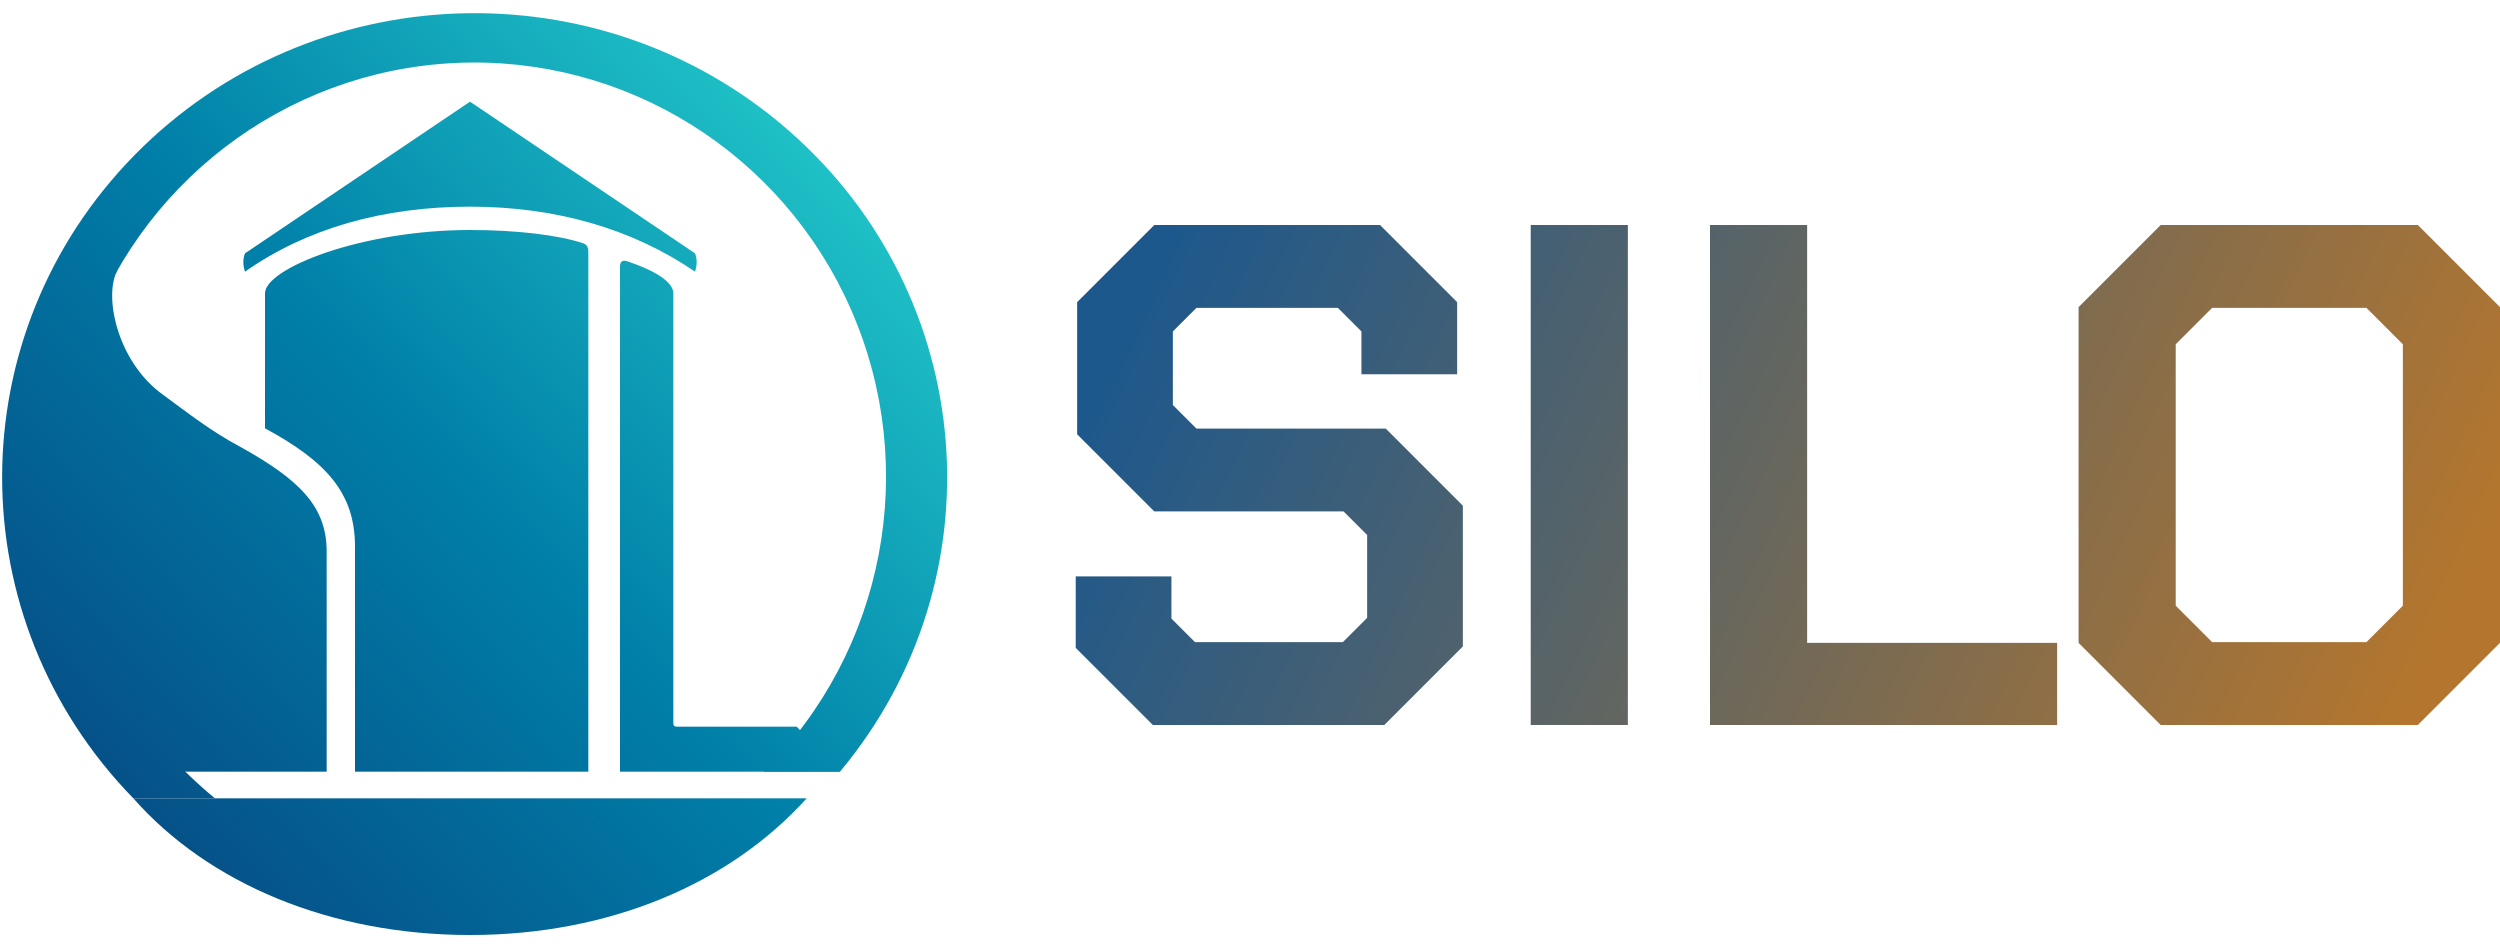
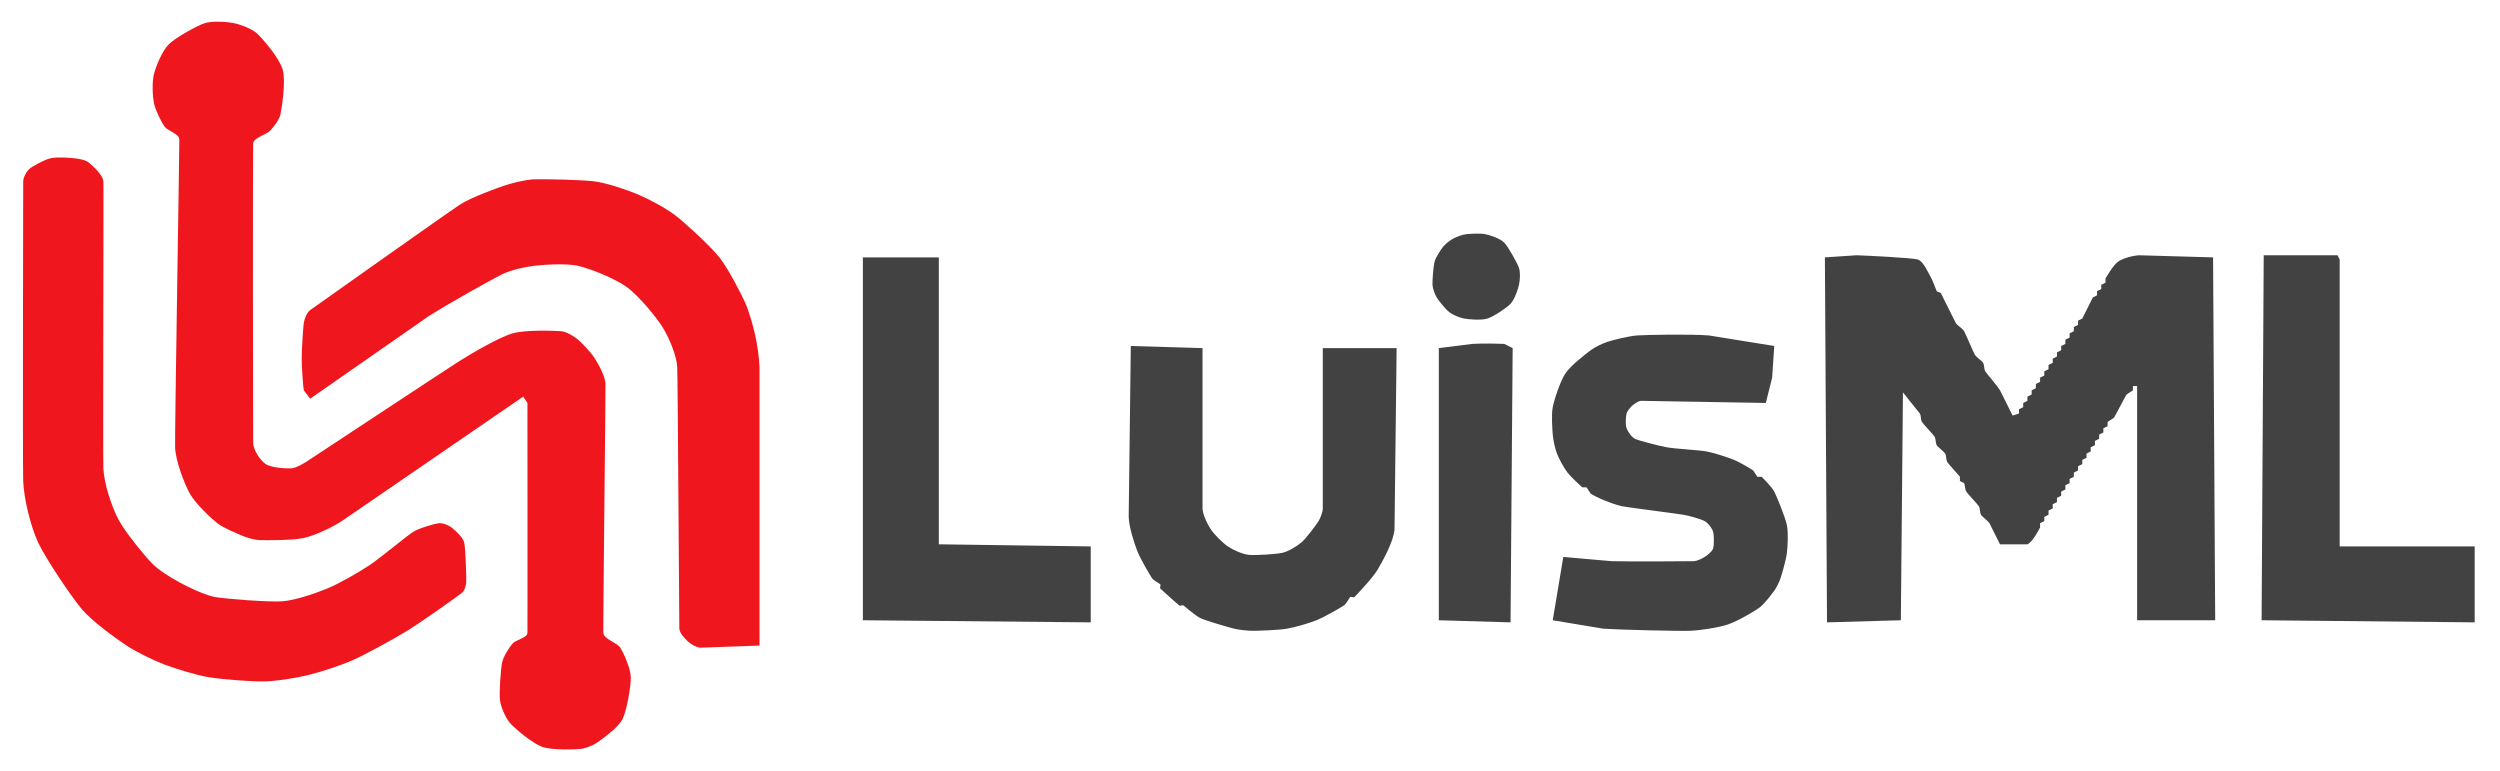
- <svg xmlns="http://www.w3.org/2000/svg" width="1500" height="570" viewBox="0 0 1500 570" preserveAspectRatio="xMidYMid meet" role="img" aria-labelledby="silo-logo-title silo-logo-desc" shape-rendering="geometricPrecision">
-   <defs>
-     <linearGradient id="silo-logo-mark-color" x1="276" y1="720" x2="742" y2="286" gradientUnits="userSpaceOnUse">
-       <stop offset="0" stop-color="#064A83" />
-       <stop offset="0.5" stop-color="#007FA8" />
-       <stop offset="1" stop-color="#22C7C9" />
-     </linearGradient>
-     <linearGradient id="silo-logo-word-color" x1="44.0" y1="-94.4" x2="1950.0" y2="794.4" gradientUnits="userSpaceOnUse">
-       <stop class="silo-logo-wm-a" offset="0.06" stop-color="#1d588c" />
-       <stop class="silo-logo-wm-b" offset="0.94" stop-color="#b4762e" />
-     </linearGradient>
-     <style>
-       /* Light theme values of --pg-strong / --copper; dark theme swaps in its own pair. */
-       @media (prefers-color-scheme: dark) {
-         .silo-logo-wm-a { stop-color: #7fb8e8; }
-         .silo-logo-wm-b { stop-color: #e0a35c; }
-       }
-     </style>
-   </defs>
-   <g id="silo-logo-mark" transform="translate(-230 -213)" fill="url(#silo-logo-mark-color)">
-     <path d="       M 734 676       A 283.5 278.5 0 1 0 310 692       L 359 692       A 247 248.5 0 1 1 688 676       Z" />
-     <path d="       M 300.57 375       C 292 390 300 430 328 450       C 343 461 357 472 374 481       C 410 501 426 517 426 544       L 426 676       L 336 676       C 308 647 286 608 274 565       C 262 522 263 479 272 439       C 278 413 286 389 300.57 375       Z" />
-     <path d="       M 602 373       Q 602 368 607 370       C 619 374 634 381 634 389       L 634 647       Q 634 649 636 649       L 708 649       L 734 676       L 602 676       Z" />
-     <path d="       M 310 692       L 714 692       C 668 743 596 774 512 774       C 428 774 355 743 310 692       Z" />
-     <path d="       M 389 389       C 389 374 447 351 512 351       C 540 351 565 354 580 359       Q 583 360 583 364       L 583 676       L 443 676       L 443 541       C 443 509 426 490 389 470       Z" />
-     <path d="       M 512 274       L 647 365       Q 649 370 647 376       C 609 350 563 337 512 337       C 460 337 414 350 377 376       Q 375 370 377 365       Z" />
-   </g>
-   <g id="silo-logo-word" transform="translate(645.429 135) scale(0.428571)" fill="url(#silo-logo-word-color)" fill-rule="nonzero">
-     <path id="silo-logo-s" d="M0 592V492H134V551L167 584H374L408 550V434L375 401H110L2 293V108L110 0H426L534 108V209H400V149L367 116H169L136 149V252L169 285H434L542 393V590L432 700H108Z" />
-     <path id="silo-logo-i" d="M637 0H773V700H637Z" />
-     <path id="silo-logo-l" d="M888 0H1024V585H1374V700H888Z" />
-     <path id="silo-logo-o" d="M1404 585V115L1519 0H1879L1994 115V585L1879 700H1519ZM1807 584 1858 533V167L1807 116H1591L1540 167V533L1591 584Z" />
-   </g>
+ <svg xmlns="http://www.w3.org/2000/svg" viewBox="300 115 1185 365" role="img" aria-label="LuisML">
+   <path fill="#EF171D" fill-rule="evenodd" d="M380.0,136.0 C383.1,132.9 393.3,127.2 397.0,126.0 C400.7,124.8 407.7,125.3 411.0,126.0 C414.3,126.7 419.6,128.7 422.0,131.0 C424.4,133.3 432.4,142.4 434.0,148.0 C435.6,153.6 433.5,166.4 433.0,169.0 C432.5,171.6 429.8,175.1 428.0,177.0 C426.2,178.9 420.2,180.2 420.0,183.0 C419.8,185.8 419.9,321.7 420.0,325.0 C420.1,328.3 423.3,333.2 426.0,335.0 C428.7,336.8 435.9,337.1 438.0,337.0 C440.1,336.9 443.2,335.1 445.0,334.0 C446.8,332.9 511.3,290.2 518.0,286.0 C524.7,281.8 536.8,274.8 543.0,273.0 C549.2,271.2 563.5,271.8 566.0,272.0 C568.5,272.2 572.1,274.4 574.0,276.0 C575.9,277.6 580.2,282.1 582.0,285.0 C583.8,287.9 586.9,293.4 587.0,297.0 C587.1,300.6 585.8,412.0 586.0,415.0 C586.2,418.0 592.4,419.5 594.0,422.0 C595.6,424.5 598.9,431.8 599.0,436.0 C599.1,440.2 597.1,451.9 595.0,456.0 C592.9,460.1 585.0,465.6 583.0,467.0 C581.0,468.4 577.4,469.8 575.0,470.0 C572.6,470.2 561.7,470.7 557.0,469.0 C552.3,467.3 544.3,460.5 542.0,458.0 C539.7,455.5 537.5,450.4 537.0,447.0 C536.5,443.6 537.4,431.8 538.0,429.0 C538.6,426.2 541.4,421.8 543.0,420.0 C544.6,418.2 549.9,417.4 550.0,415.0 C550.1,412.6 550.0,307.0 550.0,306.0 L548.0,303.0 L462.0,362.0 C457.4,365.0 449.4,368.8 444.0,370.0 C438.6,371.2 425.3,371.1 423.0,371.0 C420.7,370.9 417.1,369.9 415.0,369.0 C412.9,368.1 405.9,365.3 403.0,363.0 C400.1,360.7 392.6,353.7 390.0,349.0 C387.4,344.3 383.2,333.5 383.0,327.0 C382.8,320.5 385.1,183.6 385.0,181.0 C384.9,178.4 379.5,177.1 378.0,175.0 C376.5,172.9 373.7,167.3 373.0,164.0 C372.3,160.7 372.0,153.8 373.0,150.0 C374.0,146.2 376.9,139.1 380.0,136.0 Z M314.0,195.0 C315.4,193.8 321.0,190.7 324.0,190.0 C327.0,189.3 333.0,189.8 335.0,190.0 C337.0,190.2 340.4,190.7 342.0,192.0 C343.6,193.3 348.8,197.8 349.0,201.0 C349.2,204.2 348.7,330.0 349.0,337.0 C349.3,344.0 352.8,354.8 356.0,361.0 C359.2,367.2 368.9,378.8 372.0,382.0 C375.1,385.2 381.1,388.9 385.0,391.0 C388.9,393.1 396.9,397.1 402.0,398.0 C407.1,398.9 427.9,400.5 434.0,400.0 C440.1,399.5 449.4,396.3 455.0,394.0 C460.6,391.7 469.7,386.5 475.0,383.0 C480.3,379.5 493.0,368.8 496.0,367.0 C499.0,365.2 506.2,363.2 508.0,363.0 C509.8,362.8 512.6,363.9 514.0,365.0 C515.4,366.1 519.3,369.5 520.0,372.0 C520.7,374.5 521.1,389.5 521.0,391.0 C520.9,392.5 520.2,395.0 519.0,396.0 C517.8,397.0 500.0,409.7 493.0,414.0 C486.0,418.3 472.7,425.5 467.0,428.0 C461.3,430.5 451.8,433.6 446.0,435.0 C440.2,436.4 430.9,437.9 425.0,438.0 C419.1,438.1 405.0,437.0 399.0,436.0 C393.0,435.0 383.3,432.0 378.0,430.0 C372.7,428.0 364.7,424.1 360.0,421.0 C355.3,417.9 343.9,409.7 339.0,404.0 C334.1,398.3 321.5,379.6 318.0,372.0 C314.5,364.4 311.3,351.3 311.0,343.0 C310.7,334.7 311.0,202.9 311.0,201.0 C311.0,199.1 312.6,196.2 314.0,195.0 Z M447.0,262.0 C448.5,260.9 512.6,215.5 518.0,212.0 C523.4,208.5 535.2,204.3 539.0,203.0 C542.8,201.7 549.0,200.2 553.0,200.0 C557.0,199.8 576.2,200.2 582.0,201.0 C587.8,201.8 596.7,204.8 602.0,207.0 C607.3,209.2 615.4,213.5 620.0,217.0 C624.6,220.5 636.8,231.7 641.0,237.0 C645.2,242.3 651.0,253.7 653.0,258.0 C655.0,262.3 657.1,269.9 658.0,274.0 C658.9,278.1 659.9,284.8 660.0,289.0 L660.0,421.0 L632.0,422.0 C630.1,421.9 627.4,420.3 626.0,419.0 C624.6,417.7 622.1,415.0 622.0,413.0 C621.9,411.0 621.3,294.7 621.0,289.0 C620.7,283.3 617.0,274.8 614.0,270.0 C611.0,265.2 602.7,255.1 597.0,251.0 C591.3,246.9 579.7,242.3 574.0,241.0 C568.3,239.7 557.3,240.5 553.0,241.0 C548.7,241.5 541.9,243.1 538.0,245.0 C534.1,246.9 512.5,258.9 503.0,265.0 L447.0,304.0 L444.0,300.0 C443.7,298.6 443.0,289.2 443.0,285.0 C443.0,280.8 443.7,269.9 444.0,268.0 C444.3,266.1 445.5,263.1 447.0,262.0 Z" />
+   <path fill="#424242" fill-rule="evenodd" d="M984.0,232.0 C985.1,230.6 987.4,228.8 989.0,228.0 C990.6,227.2 993.2,226.2 995.0,226.0 C996.8,225.8 1001.5,225.5 1004.0,226.0 C1006.5,226.5 1011.1,228.1 1013.0,230.0 C1014.9,231.9 1019.3,239.9 1020.0,242.0 C1020.7,244.1 1020.5,247.8 1020.0,250.0 C1019.5,252.2 1017.9,257.0 1016.0,259.0 C1014.1,261.0 1007.9,265.1 1005.0,266.0 C1002.1,266.9 996.1,266.4 994.0,266.0 C991.9,265.6 988.7,264.3 987.0,263.0 C985.3,261.7 981.9,257.5 981.0,256.0 C980.1,254.5 979.1,251.8 979.0,250.0 C978.9,248.2 979.4,241.2 980.0,239.0 C980.6,236.8 982.9,233.4 984.0,232.0 Z M709.0,237.0 L745.0,237.0 L745.0,373.0 L817.0,374.0 L817.0,410.0 L709.0,409.0 L709.0,237.0 Z M1165.0,237.0 L1180.0,236.0 C1184.2,236.1 1206.3,237.2 1209.0,238.0 C1211.7,238.8 1213.9,244.2 1215.0,246.0 C1216.1,247.8 1217.7,252.5 1218.0,253.0 C1218.3,253.5 1219.7,253.5 1220.0,254.0 C1220.3,254.5 1226.2,266.6 1227.0,268.0 C1227.8,269.4 1230.2,270.6 1231.0,272.0 C1231.8,273.4 1235.2,281.6 1236.0,283.0 C1236.8,284.4 1239.4,286.0 1240.0,287.0 C1240.6,288.0 1240.4,290.0 1241.0,291.0 C1241.6,292.0 1246.3,297.3 1248.0,300.0 L1254.0,312.0 L1257.0,311.0 L1257.0,309.0 L1259.0,308.0 L1259.0,306.0 L1261.0,305.0 L1261.0,303.0 L1263.0,302.0 L1263.0,300.0 L1265.0,299.0 L1265.0,297.0 L1267.0,296.0 L1267.0,294.0 L1269.0,293.0 L1269.0,291.0 L1271.0,290.0 L1271.0,288.0 L1273.0,287.0 L1273.0,285.0 L1275.0,284.0 L1275.0,282.0 L1277.0,281.0 L1277.0,279.0 L1279.0,278.0 L1279.0,276.0 L1281.0,275.0 L1281.0,273.0 L1283.0,272.0 L1283.0,270.0 L1285.0,269.0 L1285.0,267.0 L1287.0,266.0 C1287.3,265.5 1291.7,256.5 1292.0,256.0 L1294.0,255.0 L1294.0,253.0 L1296.0,252.0 L1296.0,250.0 L1298.0,249.0 L1298.0,247.0 C1298.3,246.5 1301.7,240.6 1304.0,239.0 C1306.3,237.4 1311.1,236.1 1314.0,236.0 L1349.0,237.0 L1350.0,409.0 L1313.0,409.0 L1313.0,298.0 L1311.0,298.0 L1311.0,300.0 L1308.0,302.0 C1307.4,302.8 1302.6,312.2 1302.0,313.0 L1299.0,315.0 L1299.0,317.0 L1297.0,318.0 L1297.0,320.0 L1295.0,321.0 L1295.0,323.0 L1293.0,324.0 L1293.0,326.0 L1291.0,327.0 L1291.0,329.0 L1289.0,330.0 L1289.0,332.0 L1287.0,333.0 L1287.0,335.0 L1285.0,336.0 L1285.0,338.0 L1283.0,339.0 L1283.0,341.0 L1281.0,342.0 L1281.0,344.0 L1279.0,345.0 L1279.0,347.0 L1277.0,348.0 L1277.0,350.0 L1275.0,351.0 L1275.0,353.0 L1273.0,354.0 L1273.0,356.0 L1271.0,357.0 L1271.0,359.0 L1269.0,360.0 L1269.0,362.0 L1267.0,363.0 L1267.0,365.0 C1266.7,365.5 1263.6,371.9 1261.0,373.0 L1248.0,373.0 L1243.0,363.0 C1242.1,361.7 1239.6,360.0 1239.0,359.0 C1238.4,358.0 1238.6,356.0 1238.0,355.0 C1237.4,354.0 1232.6,349.0 1232.0,348.0 C1231.4,347.0 1231.3,344.5 1231.0,344.0 L1229.0,343.0 L1229.0,341.0 C1228.7,340.5 1223.6,335.0 1223.0,334.0 C1222.4,333.0 1222.6,331.0 1222.0,330.0 C1221.4,329.0 1218.6,327.0 1218.0,326.0 C1217.4,325.0 1217.6,323.0 1217.0,322.0 C1216.4,321.0 1211.6,316.0 1211.0,315.0 C1210.4,314.0 1210.6,312.0 1210.0,311.0 L1202.0,301.0 L1201.0,409.0 L1166.0,410.0 L1165.0,237.0 Z M1373.0,236.0 L1408.0,236.0 L1409.0,238.0 L1409.0,374.0 L1473.0,374.0 L1473.0,410.0 L1372.0,409.0 L1373.0,236.0 Z M1042.0,292.0 C1044.5,288.2 1052.0,282.5 1054.0,281.0 C1056.0,279.5 1059.6,277.8 1062.0,277.0 C1064.4,276.2 1072.0,274.3 1076.0,274.0 C1080.0,273.7 1101.2,273.3 1110.0,274.0 L1141.0,279.0 L1140.0,294.0 L1137.0,306.0 L1078.0,305.0 C1076.7,305.0 1075.0,306.2 1074.0,307.0 C1073.0,307.8 1071.4,309.6 1071.0,311.0 C1070.6,312.4 1070.4,316.3 1071.0,318.0 C1071.6,319.7 1073.4,322.2 1075.0,323.0 C1076.6,323.8 1085.7,326.2 1090.0,327.0 C1094.3,327.8 1105.3,328.3 1109.0,329.0 C1112.7,329.7 1119.3,331.9 1122.0,333.0 C1124.7,334.1 1130.2,337.4 1131.0,338.0 L1133.0,341.0 L1135.0,341.0 C1135.4,341.4 1139.8,345.7 1141.0,348.0 C1142.2,350.3 1146.3,360.4 1147.0,364.0 C1147.7,367.6 1147.4,373.6 1147.0,377.0 C1146.6,380.4 1144.6,387.2 1144.0,389.0 C1143.4,390.8 1142.1,393.5 1141.0,395.0 C1139.9,396.5 1136.4,401.2 1134.0,403.0 C1131.6,404.8 1123.5,409.5 1119.0,411.0 C1114.5,412.5 1106.1,413.8 1101.0,414.0 C1095.9,414.2 1066.8,413.5 1060.0,413.0 L1036.0,409.0 L1041.0,379.0 L1064.0,381.0 C1070.5,381.2 1101.5,381.1 1103.0,381.0 C1104.5,380.9 1106.7,379.8 1108.0,379.0 C1109.3,378.2 1111.5,376.5 1112.0,375.0 C1112.5,373.5 1112.5,368.7 1112.0,367.0 C1111.5,365.3 1109.6,362.9 1108.0,362.0 C1106.4,361.1 1100.9,359.5 1098.0,359.0 C1095.1,358.5 1071.6,355.5 1069.0,355.0 C1066.4,354.5 1061.7,352.7 1060.0,352.0 C1058.3,351.3 1054.8,349.6 1054.0,349.0 L1052.0,346.0 L1050.0,346.0 C1049.6,345.7 1044.7,341.2 1043.0,339.0 C1041.3,336.8 1038.9,332.4 1038.0,330.0 C1037.1,327.6 1036.2,323.6 1036.0,321.0 C1035.8,318.4 1035.3,311.6 1036.0,308.0 C1036.7,304.4 1039.5,295.8 1042.0,292.0 Z M982.0,280.0 L998.0,278.0 C1002.2,277.7 1011.8,277.9 1013.0,278.0 L1017.0,280.0 L1016.0,410.0 L982.0,409.0 L982.0,280.0 Z M836.0,279.0 L870.0,280.0 L870.0,356.0 C870.1,359.0 872.3,363.5 874.0,366.0 C875.7,368.5 879.5,372.3 882.0,374.0 C884.5,375.7 889.0,377.7 892.0,378.0 C895.0,378.3 905.2,377.7 908.0,377.0 C910.8,376.3 914.8,373.9 917.0,372.0 C919.2,370.1 924.1,363.5 925.0,362.0 C925.9,360.5 927.0,357.8 927.0,356.0 L927.0,280.0 L962.0,280.0 L961.0,366.0 C960.5,371.8 955.4,380.9 953.0,385.0 C950.6,389.1 942.4,397.6 942.0,398.0 C941.6,398.4 940.4,397.7 940.0,398.0 C939.6,398.3 938.2,401.2 937.0,402.0 C935.8,402.8 927.8,407.5 924.0,409.0 C920.2,410.5 914.0,412.3 910.0,413.0 C906.0,413.7 896.5,414.0 894.0,414.0 C891.5,414.0 887.5,413.6 885.0,413.0 C882.5,412.4 871.5,409.2 869.0,408.0 C866.5,406.8 861.5,402.3 861.0,402.0 C860.5,401.7 859.5,402.3 859.0,402.0 C858.5,401.7 850.4,394.4 850.0,394.0 C849.6,393.6 850.3,392.4 850.0,392.0 C849.7,391.6 846.8,390.2 846.0,389.0 C845.2,387.8 840.5,379.9 839.0,376.0 C837.5,372.1 835.1,364.6 835.0,360.0 L836.0,279.0 Z" />
</svg>
